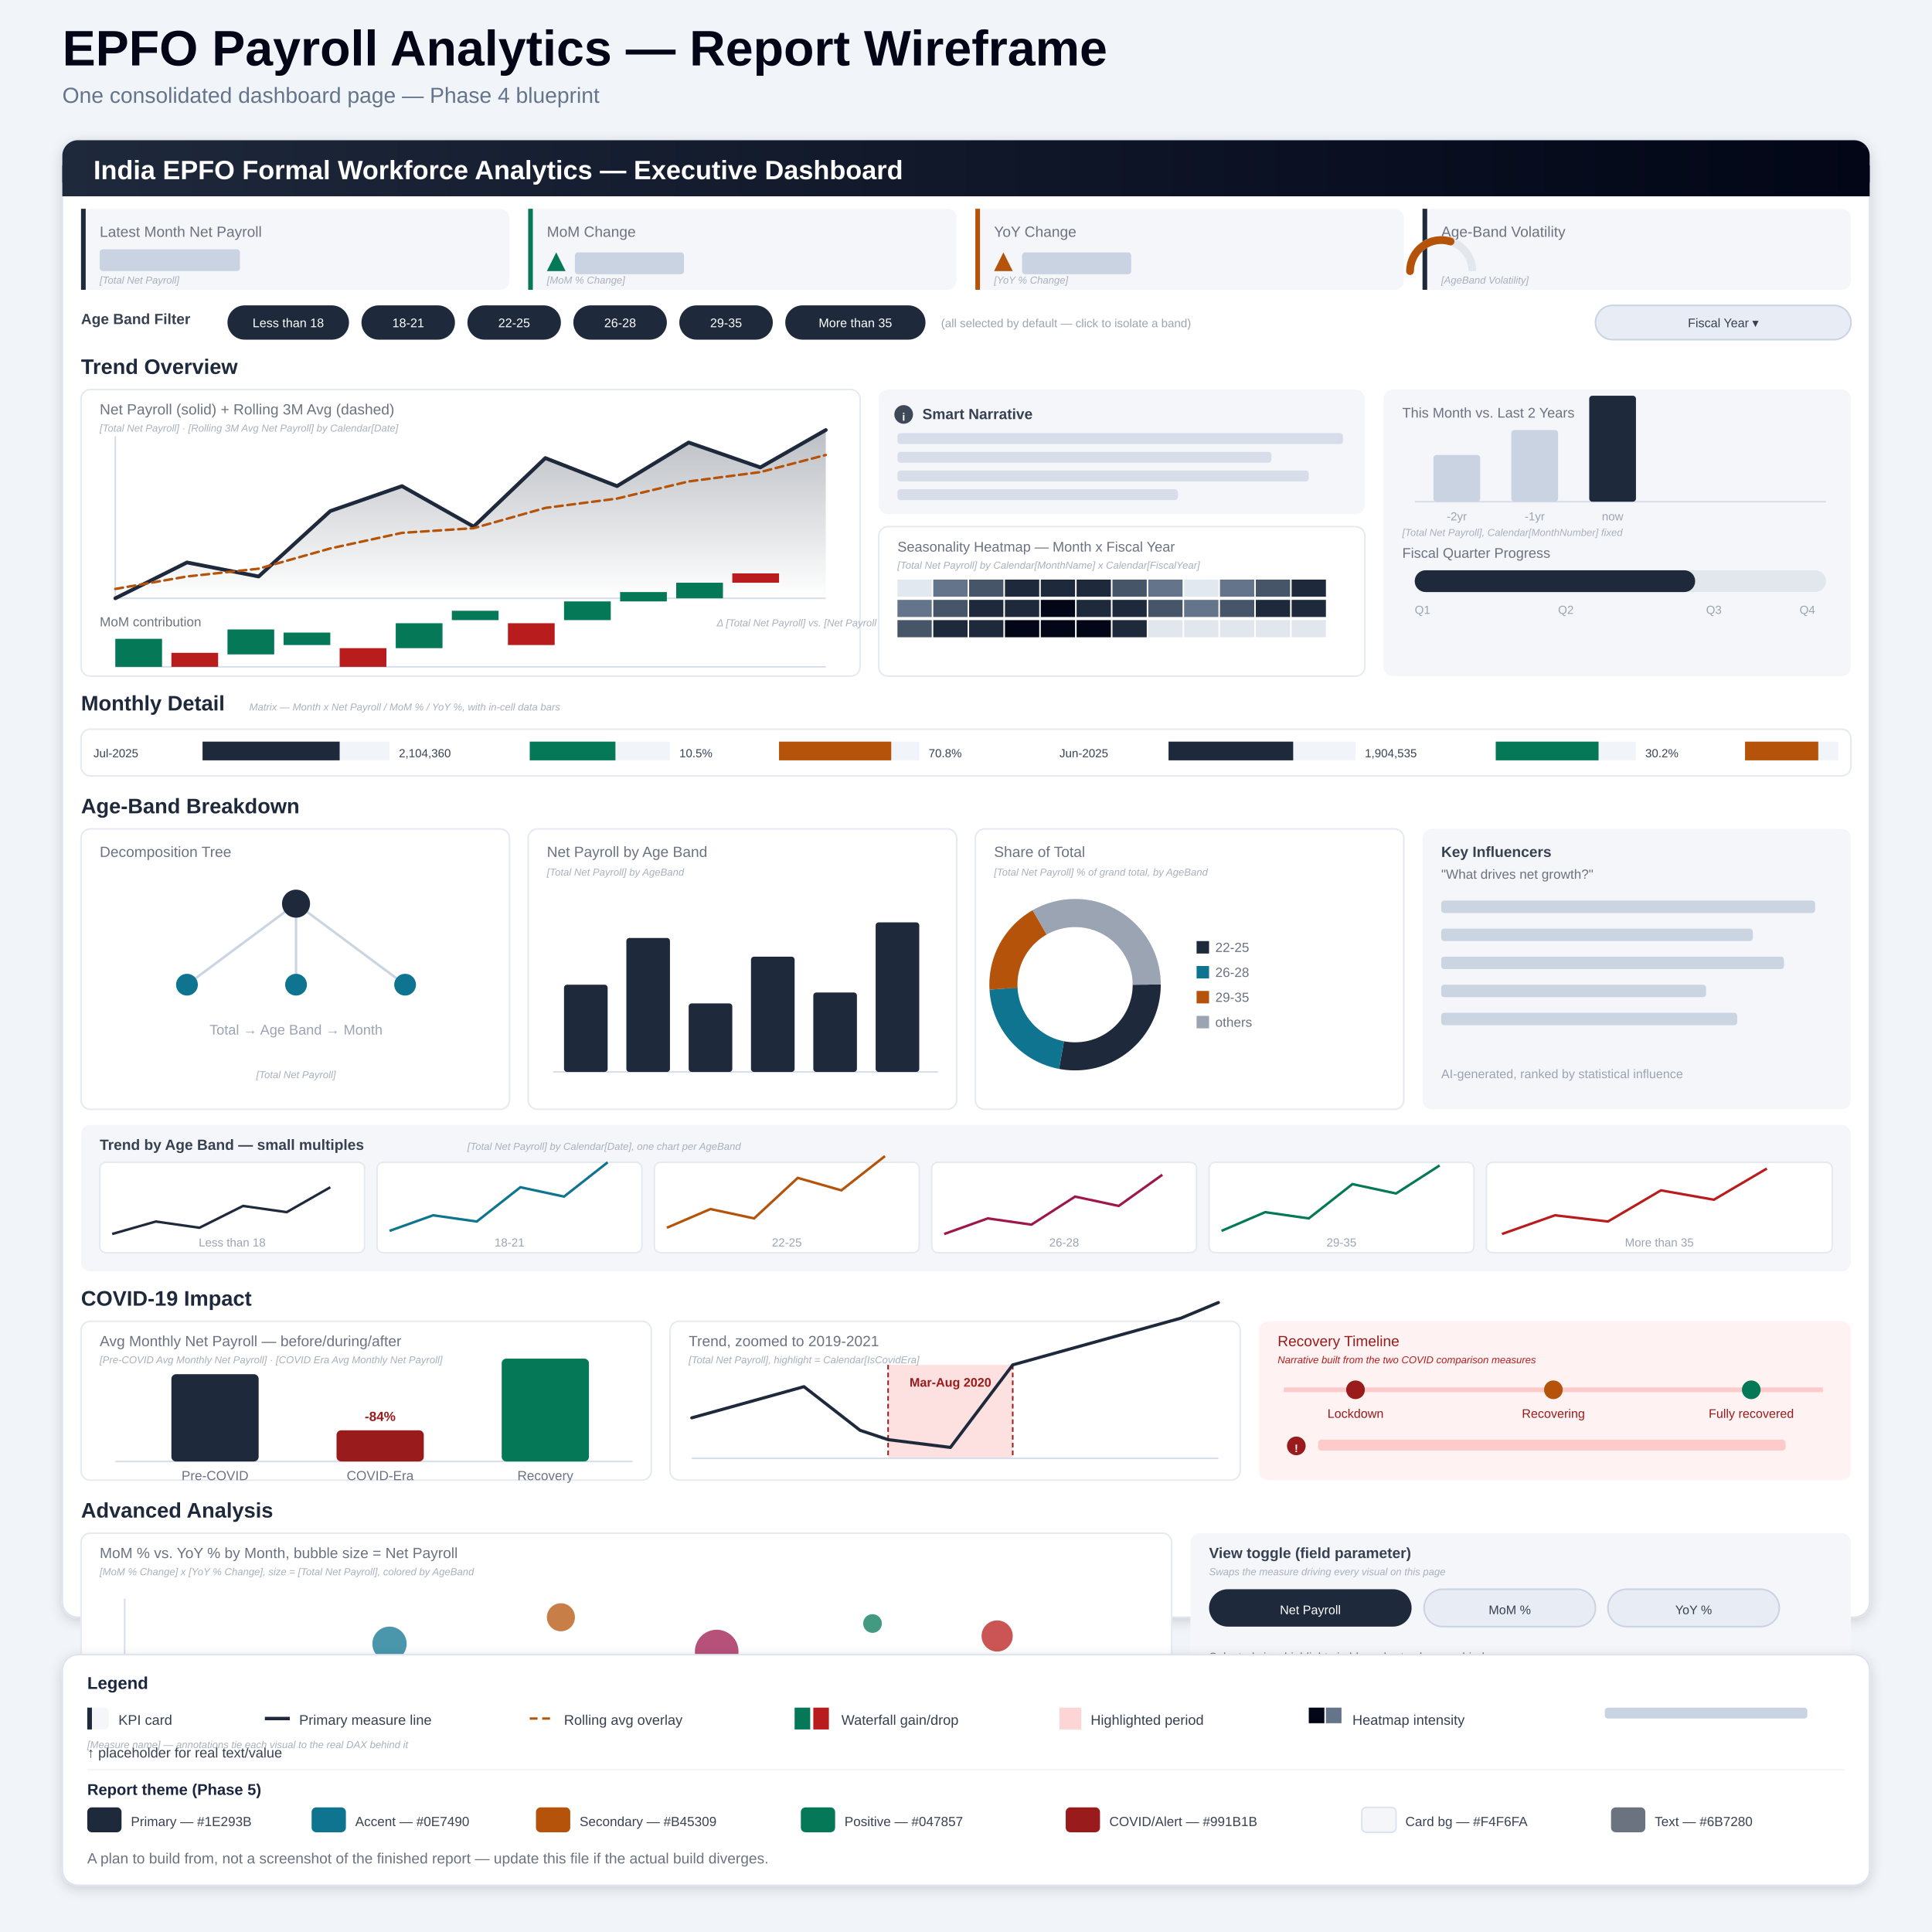
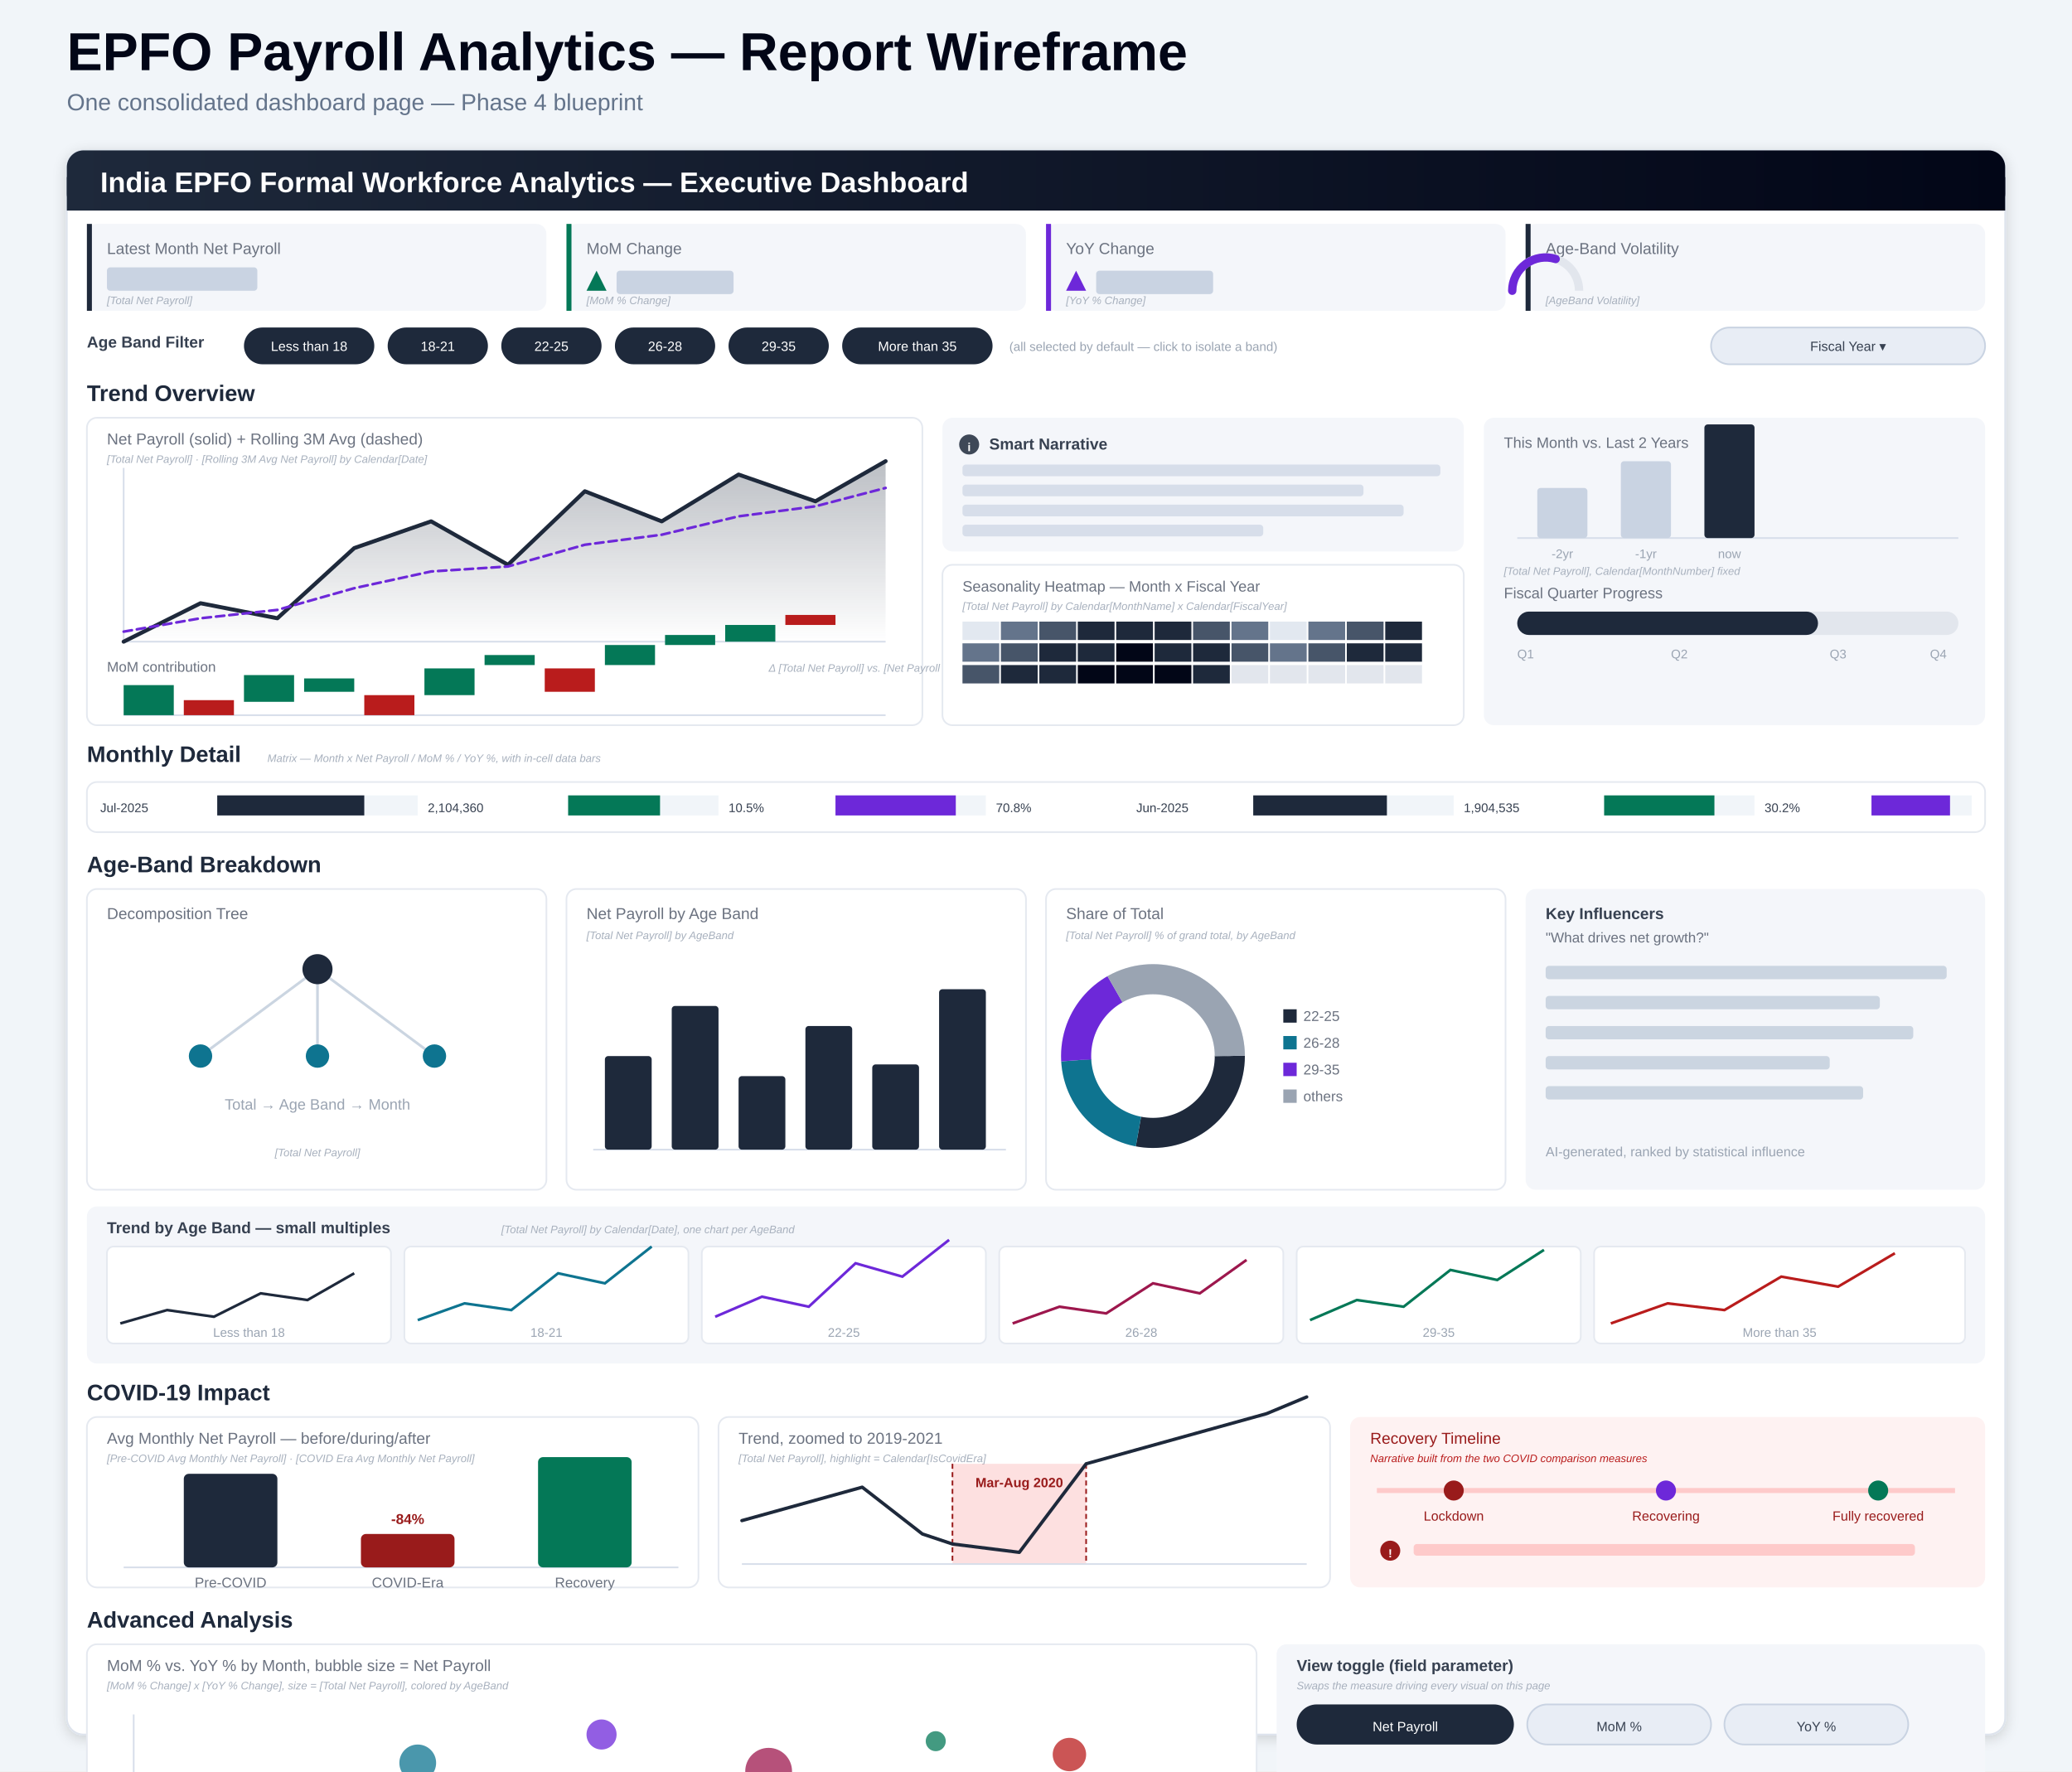
- <svg xmlns="http://www.w3.org/2000/svg" viewBox="0 0 1240 1240" font-family="Segoe UI, Arial, sans-serif">
+ <svg xmlns="http://www.w3.org/2000/svg" viewBox="0 0 1240 1060" font-family="Segoe UI, Arial, sans-serif">
  <defs>
    <filter id="cardShadow" x="-20%" y="-20%" width="140%" height="140%">
      <feDropShadow dx="0" dy="2" stdDeviation="4" flood-color="#020617" flood-opacity="0.16" />
    </filter>
    <linearGradient id="areaFill" x1="0" y1="0" x2="0" y2="1">
      <stop offset="0%" stop-color="#1E293B" stop-opacity="0.30" />
      <stop offset="100%" stop-color="#1E293B" stop-opacity="0" />
    </linearGradient>
    <linearGradient id="headerGradient" x1="0" y1="0" x2="1" y2="0">
      <stop offset="0%" stop-color="#1E293B" />
      <stop offset="100%" stop-color="#020617" />
    </linearGradient>
  </defs>
-   <rect x="0" y="0" width="1240" height="1240" fill="#F1F5F9" />
+   <rect x="0" y="0" width="1240" height="1060" fill="#F1F5F9" />
  <text x="40" y="42" font-size="32" font-weight="800" fill="#020617">EPFO Payroll Analytics — Report Wireframe</text>
  <text x="40" y="66" font-size="14" fill="#64748B">One consolidated dashboard page — Phase 4 blueprint</text>
  <g transform="translate(40,90)">
    <rect x="0" y="0" width="1160" height="948" rx="10" fill="#ffffff" stroke="#dde3ec" filter="url(#cardShadow)" />
    <rect x="0" y="0" width="1160" height="36" rx="10" fill="url(#headerGradient)" />
    <rect x="0" y="16" width="1160" height="20" fill="url(#headerGradient)" />
    <text x="20" y="25" font-size="17" font-weight="700" fill="#ffffff">India EPFO Formal Workforce Analytics — Executive Dashboard</text>
    <rect x="12" y="44" width="275" height="52" rx="6" fill="#f4f6fa" />
    <rect x="12" y="44" width="3" height="52" fill="#1E293B" />
    <rect x="299" y="44" width="275" height="52" rx="6" fill="#f4f6fa" />
    <rect x="299" y="44" width="3" height="52" fill="#047857" />
    <rect x="586" y="44" width="275" height="52" rx="6" fill="#f4f6fa" />
-     <rect x="586" y="44" width="3" height="52" fill="#B45309" />
+     <rect x="586" y="44" width="3" height="52" fill="#6D28D9" />
    <rect x="873" y="44" width="275" height="52" rx="6" fill="#f4f6fa" />
    <rect x="873" y="44" width="3" height="52" fill="#1E293B" />
    <g font-size="9.5" fill="#6b7280">
      <text x="24" y="62">Latest Month Net Payroll</text>
      <text x="24" y="92" font-size="6.5" font-style="italic" fill="#a7b0bd">[Total Net Payroll]</text>
      <rect x="24" y="70" width="90" height="14" rx="2" fill="#c9d3e2" />
      <text x="311" y="62">MoM Change</text>
      <g transform="translate(311,72)">
        <polygon points="0,12 6,0 12,12" fill="#047857" />
      </g>
      <rect x="329" y="72" width="70" height="14" rx="2" fill="#c9d3e2" />
      <text x="311" y="92" font-size="6.5" font-style="italic" fill="#a7b0bd">[MoM % Change]</text>
      <text x="598" y="62">YoY Change</text>
      <g transform="translate(598,72)">
-         <polygon points="0,12 6,0 12,12" fill="#B45309" />
+         <polygon points="0,12 6,0 12,12" fill="#6D28D9" />
      </g>
      <rect x="616" y="72" width="70" height="14" rx="2" fill="#c9d3e2" />
      <text x="598" y="92" font-size="6.5" font-style="italic" fill="#a7b0bd">[YoY % Change]</text>
      <text x="885" y="62">Age-Band Volatility</text>
      <text x="885" y="92" font-size="6.5" font-style="italic" fill="#a7b0bd">[AgeBand Volatility]</text>
      <g transform="translate(885,84)">
        <path d="M -20,0 A 20,20 0 0 1 20,0" fill="none" stroke="#e2e6ed" stroke-width="5" />
-         <path d="M -20,0 A 20,20 0 0 1 6,-19" fill="none" stroke="#B45309" stroke-width="5" stroke-linecap="round" />
+         <path d="M -20,0 A 20,20 0 0 1 6,-19" fill="none" stroke="#6D28D9" stroke-width="5" stroke-linecap="round" />
      </g>
    </g>
    <text x="12" y="118" font-size="9.5" fill="#374151" font-weight="600">Age Band Filter</text>
    <g font-size="8">
      <rect x="106" y="106" width="78" height="22" rx="11" fill="#1E293B" />
      <text x="145" y="120" fill="#ffffff" text-anchor="middle">Less than 18</text>
      <rect x="192" y="106" width="60" height="22" rx="11" fill="#1E293B" />
      <text x="222" y="120" fill="#ffffff" text-anchor="middle">18-21</text>
      <rect x="260" y="106" width="60" height="22" rx="11" fill="#1E293B" />
      <text x="290" y="120" fill="#ffffff" text-anchor="middle">22-25</text>
      <rect x="328" y="106" width="60" height="22" rx="11" fill="#1E293B" />
      <text x="358" y="120" fill="#ffffff" text-anchor="middle">26-28</text>
      <rect x="396" y="106" width="60" height="22" rx="11" fill="#1E293B" />
      <text x="426" y="120" fill="#ffffff" text-anchor="middle">29-35</text>
      <rect x="464" y="106" width="90" height="22" rx="11" fill="#1E293B" />
      <text x="509" y="120" fill="#ffffff" text-anchor="middle">More than 35</text>
    </g>
    <text x="564" y="120" font-size="7.5" fill="#9aa4b2">(all selected by default — click to isolate a band)</text>
    <rect x="984" y="106" width="164" height="22" rx="11" fill="#e8edf5" stroke="#c9d3e2" />
    <text x="1066" y="120" font-size="8" fill="#374151" text-anchor="middle">Fiscal Year ▾</text>
    <text x="12" y="150" font-size="13.5" font-weight="700" fill="#1E293B">Trend Overview</text>
    <rect x="12" y="160" width="500" height="184" rx="6" fill="#ffffff" stroke="#e5e9f0" />
    <text x="24" y="176" font-size="9.5" fill="#6b7280">Net Payroll (solid) + Rolling 3M Avg (dashed)</text>
    <text x="24" y="187" font-size="6.5" font-style="italic" fill="#a7b0bd">[Total Net Payroll] · [Rolling 3M Avg Net Payroll] by Calendar[Date]</text>
    <line x1="34" y1="190" x2="34" y2="294" stroke="#d7deea" />
    <line x1="34" y1="294" x2="490" y2="294" stroke="#d7deea" />
    <polygon points="34,294 80,271 126,280 172,238 218,222 264,248 310,204 356,222 402,194 448,210 490,186 490,294" fill="url(#areaFill)" />
    <polyline points="34,294 80,271 126,280 172,238 218,222 264,248 310,204 356,222 402,194 448,210 490,186" fill="none" stroke="#1E293B" stroke-width="2.4" stroke-linecap="round" stroke-linejoin="round" />
-     <polyline points="34,288 80,280 126,275 172,262 218,252 264,249 310,236 356,230 402,219 448,213 490,202" fill="none" stroke="#B45309" stroke-width="1.6" stroke-dasharray="5,3" stroke-linecap="round" />
+     <polyline points="34,288 80,280 126,275 172,262 218,252 264,249 310,236 356,230 402,219 448,213 490,202" fill="none" stroke="#6D28D9" stroke-width="1.6" stroke-dasharray="5,3" stroke-linecap="round" />
    <text x="24" y="312" font-size="8.5" fill="#6b7280">MoM contribution</text>
    <text x="420" y="312" font-size="6.5" font-style="italic" fill="#a7b0bd">Δ [Total Net Payroll] vs. [Net Payroll PM]</text>
    <line x1="34" y1="338" x2="490" y2="338" stroke="#d7deea" />
    <g>
      <rect x="34" y="320" width="30" height="18" fill="#047857" />
      <rect x="70" y="329" width="30" height="9" fill="#B91C1C" />
      <rect x="106" y="314" width="30" height="16" fill="#047857" />
      <rect x="142" y="316" width="30" height="8" fill="#047857" />
      <rect x="178" y="326" width="30" height="12" fill="#B91C1C" />
      <rect x="214" y="310" width="30" height="16" fill="#047857" />
      <rect x="250" y="302" width="30" height="6" fill="#047857" />
      <rect x="286" y="310" width="30" height="14" fill="#B91C1C" />
      <rect x="322" y="296" width="30" height="12" fill="#047857" />
      <rect x="358" y="290" width="30" height="6" fill="#047857" />
      <rect x="394" y="284" width="30" height="10" fill="#047857" />
      <rect x="430" y="278" width="30" height="6" fill="#B91C1C" />
    </g>
    <rect x="524" y="160" width="312" height="80" rx="6" fill="#f4f6fa" />
    <circle cx="540" cy="176" r="6" fill="#1E293B" opacity="0.85" />
    <text x="540" y="180" font-size="7" fill="#ffffff" text-anchor="middle" font-weight="700">i</text>
    <text x="552" y="179" font-size="9.5" fill="#374151" font-weight="600">Smart Narrative</text>
    <rect x="536" y="188" width="286" height="7" rx="2" fill="#d7deea" />
    <rect x="536" y="200" width="240" height="7" rx="2" fill="#d7deea" />
    <rect x="536" y="212" width="264" height="7" rx="2" fill="#d7deea" />
    <rect x="536" y="224" width="180" height="7" rx="2" fill="#d7deea" />
    <rect x="524" y="248" width="312" height="96" rx="6" fill="#ffffff" stroke="#e5e9f0" />
    <text x="536" y="264" font-size="9" fill="#6b7280">Seasonality Heatmap — Month x Fiscal Year</text>
    <text x="536" y="275" font-size="6.5" font-style="italic" fill="#a7b0bd">[Total Net Payroll] by Calendar[MonthName] x Calendar[FiscalYear]</text>
    <g transform="translate(536,282)">
      <rect x="0" y="0" width="22" height="11" fill="#E2E8F0" />
      <rect x="23" y="0" width="22" height="11" fill="#64748B" />
      <rect x="46" y="0" width="22" height="11" fill="#475569" />
      <rect x="69" y="0" width="22" height="11" fill="#1E293B" />
      <rect x="92" y="0" width="22" height="11" fill="#1E293B" />
      <rect x="115" y="0" width="22" height="11" fill="#1E293B" />
      <rect x="138" y="0" width="22" height="11" fill="#475569" />
      <rect x="161" y="0" width="22" height="11" fill="#64748B" />
      <rect x="184" y="0" width="22" height="11" fill="#E2E8F0" />
      <rect x="207" y="0" width="22" height="11" fill="#64748B" />
      <rect x="230" y="0" width="22" height="11" fill="#475569" />
      <rect x="253" y="0" width="22" height="11" fill="#1E293B" />
      <rect x="0" y="13" width="22" height="11" fill="#64748B" />
      <rect x="23" y="13" width="22" height="11" fill="#475569" />
      <rect x="46" y="13" width="22" height="11" fill="#1E293B" />
      <rect x="69" y="13" width="22" height="11" fill="#1E293B" />
      <rect x="92" y="13" width="22" height="11" fill="#020617" />
      <rect x="115" y="13" width="22" height="11" fill="#1E293B" />
      <rect x="138" y="13" width="22" height="11" fill="#1E293B" />
      <rect x="161" y="13" width="22" height="11" fill="#475569" />
      <rect x="184" y="13" width="22" height="11" fill="#64748B" />
      <rect x="207" y="13" width="22" height="11" fill="#475569" />
      <rect x="230" y="13" width="22" height="11" fill="#1E293B" />
      <rect x="253" y="13" width="22" height="11" fill="#1E293B" />
      <rect x="0" y="26" width="22" height="11" fill="#475569" />
      <rect x="23" y="26" width="22" height="11" fill="#1E293B" />
      <rect x="46" y="26" width="22" height="11" fill="#1E293B" />
      <rect x="69" y="26" width="22" height="11" fill="#020617" />
      <rect x="92" y="26" width="22" height="11" fill="#020617" />
      <rect x="115" y="26" width="22" height="11" fill="#020617" />
      <rect x="138" y="26" width="22" height="11" fill="#1E293B" />
      <rect x="161" y="26" width="22" height="11" fill="#e2e6ed" />
      <rect x="184" y="26" width="22" height="11" fill="#e2e6ed" />
      <rect x="207" y="26" width="22" height="11" fill="#e2e6ed" />
      <rect x="230" y="26" width="22" height="11" fill="#e2e6ed" />
      <rect x="253" y="26" width="22" height="11" fill="#e2e6ed" />
    </g>
    <rect x="848" y="160" width="300" height="184" rx="6" fill="#f4f6fa" />
    <text x="860" y="178" font-size="9" fill="#6b7280">This Month vs. Last 2 Years</text>
    <line x1="868" y1="232" x2="1132" y2="232" stroke="#d7deea" />
    <rect x="880" y="202" width="30" height="30" rx="2" fill="#c9d3e2" />
    <rect x="930" y="186" width="30" height="46" rx="2" fill="#c9d3e2" />
    <rect x="980" y="164" width="30" height="68" rx="2" fill="#1E293B" />
    <text x="895" y="244" font-size="7.5" fill="#9aa4b2" text-anchor="middle">-2yr</text>
    <text x="945" y="244" font-size="7.5" fill="#9aa4b2" text-anchor="middle">-1yr</text>
    <text x="995" y="244" font-size="7.5" fill="#9aa4b2" text-anchor="middle">now</text>
    <text x="860" y="254" font-size="6.5" font-style="italic" fill="#a7b0bd">[Total Net Payroll], Calendar[MonthNumber] fixed</text>
    <text x="860" y="268" font-size="9" fill="#6b7280">Fiscal Quarter Progress</text>
    <rect x="868" y="276" width="264" height="14" rx="7" fill="#e2e6ed" />
    <rect x="868" y="276" width="180" height="14" rx="7" fill="#1E293B" />
    <text x="868" y="304" font-size="7.5" fill="#9aa4b2">Q1</text>
    <text x="960" y="304" font-size="7.5" fill="#9aa4b2">Q2</text>
    <text x="1055" y="304" font-size="7.5" fill="#9aa4b2">Q3</text>
    <text x="1115" y="304" font-size="7.5" fill="#9aa4b2">Q4</text>
    <text x="12" y="366" font-size="13.5" font-weight="700" fill="#1E293B">Monthly Detail</text>
    <text x="120" y="366" font-size="6.5" font-style="italic" fill="#a7b0bd">Matrix — Month x Net Payroll / MoM % / YoY %, with in-cell data bars</text>
    <rect x="12" y="378" width="1136" height="30" rx="6" fill="#ffffff" stroke="#e5e9f0" />
    <g font-size="7.5" fill="#374151">
      <text x="20" y="396">Jul-2025</text>
      <rect x="90" y="386" width="120" height="12" fill="#F1F5F9" />
      <rect x="90" y="386" width="88" height="12" fill="#1E293B" />
      <text x="216" y="396">2,104,360</text>
      <rect x="300" y="386" width="90" height="12" fill="#F1F5F9" />
      <rect x="300" y="386" width="55" height="12" fill="#047857" />
      <text x="396" y="396">10.5%</text>
      <rect x="460" y="386" width="90" height="12" fill="#F1F5F9" />
-       <rect x="460" y="386" width="72" height="12" fill="#B45309" />
+       <rect x="460" y="386" width="72" height="12" fill="#6D28D9" />
      <text x="556" y="396">70.8%</text>
      <text x="640" y="396">Jun-2025</text>
      <rect x="710" y="386" width="120" height="12" fill="#F1F5F9" />
      <rect x="710" y="386" width="80" height="12" fill="#1E293B" />
      <text x="836" y="396">1,904,535</text>
      <rect x="920" y="386" width="90" height="12" fill="#F1F5F9" />
      <rect x="920" y="386" width="66" height="12" fill="#047857" />
      <text x="1016" y="396">30.2%</text>
      <rect x="1080" y="386" width="60" height="12" fill="#F1F5F9" />
-       <rect x="1080" y="386" width="47" height="12" fill="#B45309" />
+       <rect x="1080" y="386" width="47" height="12" fill="#6D28D9" />
    </g>
    <text x="12" y="432" font-size="13.5" font-weight="700" fill="#1E293B">Age-Band Breakdown</text>
    <rect x="12" y="442" width="275" height="180" rx="6" fill="#ffffff" stroke="#e5e9f0" />
    <text x="24" y="460" font-size="9.5" fill="#6b7280">Decomposition Tree</text>
    <g stroke="#CBD5E1" stroke-width="1.6" fill="none">
      <line x1="150" y1="490" x2="80" y2="542" />
      <line x1="150" y1="490" x2="150" y2="542" />
      <line x1="150" y1="490" x2="220" y2="542" />
    </g>
    <circle cx="150" cy="490" r="9" fill="#1E293B" />
    <circle cx="80" cy="542" r="7" fill="#0E7490" />
    <circle cx="150" cy="542" r="7" fill="#0E7490" />
    <circle cx="220" cy="542" r="7" fill="#0E7490" />
    <text x="150" y="574" font-size="9" fill="#9aa4b2" text-anchor="middle">Total → Age Band → Month</text>
    <text x="150" y="602" font-size="6.5" font-style="italic" fill="#a7b0bd" text-anchor="middle">[Total Net Payroll]</text>
    <rect x="299" y="442" width="275" height="180" rx="6" fill="#ffffff" stroke="#e5e9f0" />
    <text x="311" y="460" font-size="9.5" fill="#6b7280">Net Payroll by Age Band</text>
    <text x="311" y="472" font-size="6.5" font-style="italic" fill="#a7b0bd">[Total Net Payroll] by AgeBand</text>
    <line x1="315" y1="598" x2="562" y2="598" stroke="#d7deea" />
    <g fill="#1E293B">
      <rect x="322" y="542" width="28" height="56" rx="2" />
      <rect x="362" y="512" width="28" height="86" rx="2" />
      <rect x="402" y="554" width="28" height="44" rx="2" />
      <rect x="442" y="524" width="28" height="74" rx="2" />
      <rect x="482" y="547" width="28" height="51" rx="2" />
      <rect x="522" y="502" width="28" height="96" rx="2" />
    </g>
    <rect x="586" y="442" width="275" height="180" rx="6" fill="#ffffff" stroke="#e5e9f0" />
    <text x="598" y="460" font-size="9.5" fill="#6b7280">Share of Total</text>
    <text x="598" y="472" font-size="6.5" font-style="italic" fill="#a7b0bd">[Total Net Payroll] % of grand total, by AgeBand</text>
    <g transform="translate(650,542)">
      <circle r="46" fill="none" stroke="#e2e6ed" stroke-width="18" />
      <circle r="46" fill="none" stroke="#1E293B" stroke-width="18" stroke-dasharray="81 208" />
      <circle r="46" fill="none" stroke="#0E7490" stroke-width="18" stroke-dasharray="61 228" stroke-dashoffset="-81" />
-       <circle r="46" fill="none" stroke="#B45309" stroke-width="18" stroke-dasharray="51 238" stroke-dashoffset="-142" />
+       <circle r="46" fill="none" stroke="#6D28D9" stroke-width="18" stroke-dasharray="51 238" stroke-dashoffset="-142" />
      <circle r="46" fill="none" stroke="#9aa4b2" stroke-width="18" stroke-dasharray="96 193" stroke-dashoffset="-193" />
    </g>
    <g font-size="8.5" fill="#6b7280">
      <rect x="728" y="514" width="8" height="8" fill="#1E293B" />
      <text x="740" y="521">22-25</text>
      <rect x="728" y="530" width="8" height="8" fill="#0E7490" />
      <text x="740" y="537">26-28</text>
-       <rect x="728" y="546" width="8" height="8" fill="#B45309" />
+       <rect x="728" y="546" width="8" height="8" fill="#6D28D9" />
      <text x="740" y="553">29-35</text>
      <rect x="728" y="562" width="8" height="8" fill="#9aa4b2" />
      <text x="740" y="569">others</text>
    </g>
    <rect x="873" y="442" width="275" height="180" rx="6" fill="#f4f6fa" />
    <text x="885" y="460" font-size="9.5" fill="#374151" font-weight="600">Key Influencers</text>
    <text x="885" y="474" font-size="8.5" fill="#6b7280">"What drives net growth?"</text>
    <g fill="#CBD5E1">
      <rect x="885" y="488" width="240" height="8" rx="2" />
      <rect x="885" y="506" width="200" height="8" rx="2" />
      <rect x="885" y="524" width="220" height="8" rx="2" />
      <rect x="885" y="542" width="170" height="8" rx="2" />
      <rect x="885" y="560" width="190" height="8" rx="2" />
    </g>
    <text x="885" y="602" font-size="8" fill="#9aa4b2">AI-generated, ranked by statistical influence</text>
    <rect x="12" y="632" width="1136" height="94" rx="6" fill="#f4f6fa" />
    <text x="24" y="648" font-size="9.5" fill="#374151" font-weight="600">Trend by Age Band — small multiples</text>
    <text x="260" y="648" font-size="6.5" font-style="italic" fill="#a7b0bd">[Total Net Payroll] by Calendar[Date], one chart per AgeBand</text>
    <g font-size="7.5" fill="#9aa4b2" text-anchor="middle">
      <rect x="24" y="656" width="170" height="58" rx="4" fill="#ffffff" stroke="#e5e9f0" />
      <polyline points="32,702 60,694 88,698 116,684 144,688 172,672" fill="none" stroke="#1E293B" stroke-width="1.6" />
      <text x="109" y="710">Less than 18</text>
      <rect x="202" y="656" width="170" height="58" rx="4" fill="#ffffff" stroke="#e5e9f0" />
      <polyline points="210,700 238,690 266,694 294,672 322,678 350,656" fill="none" stroke="#0E7490" stroke-width="1.6" />
      <text x="287" y="710">18-21</text>
      <rect x="380" y="656" width="170" height="58" rx="4" fill="#ffffff" stroke="#e5e9f0" />
-       <polyline points="388,698 416,686 444,692 472,666 500,674 528,652" fill="none" stroke="#B45309" stroke-width="1.6" />
+       <polyline points="388,698 416,686 444,692 472,666 500,674 528,652" fill="none" stroke="#6D28D9" stroke-width="1.6" />
      <text x="465" y="710">22-25</text>
      <rect x="558" y="656" width="170" height="58" rx="4" fill="#ffffff" stroke="#e5e9f0" />
      <polyline points="566,702 594,692 622,696 650,678 678,684 706,664" fill="none" stroke="#9D174D" stroke-width="1.6" />
      <text x="643" y="710">26-28</text>
      <rect x="736" y="656" width="170" height="58" rx="4" fill="#ffffff" stroke="#e5e9f0" />
      <polyline points="744,700 772,688 800,692 828,670 856,676 884,658" fill="none" stroke="#047857" stroke-width="1.6" />
      <text x="821" y="710">29-35</text>
      <rect x="914" y="656" width="222" height="58" rx="4" fill="#ffffff" stroke="#e5e9f0" />
      <polyline points="924,702 958,690 992,694 1026,674 1060,680 1094,660" fill="none" stroke="#B91C1C" stroke-width="1.6" />
      <text x="1025" y="710">More than 35</text>
    </g>
    <text x="12" y="748" font-size="13.5" font-weight="700" fill="#1E293B">COVID-19 Impact</text>
    <rect x="12" y="758" width="366" height="102" rx="6" fill="#ffffff" stroke="#e5e9f0" />
    <text x="24" y="774" font-size="9.5" fill="#6b7280">Avg Monthly Net Payroll — before/during/after</text>
    <text x="24" y="785" font-size="6.5" font-style="italic" fill="#a7b0bd">[Pre-COVID Avg Monthly Net Payroll] · [COVID Era Avg Monthly Net Payroll]</text>
    <line x1="34" y1="848" x2="366" y2="848" stroke="#d7deea" />
    <rect x="70" y="792" width="56" height="56" rx="3" fill="#1E293B" />
    <text x="98" y="860" font-size="8.5" fill="#6b7280" text-anchor="middle">Pre-COVID</text>
    <rect x="176" y="828" width="56" height="20" rx="3" fill="#991B1B" />
    <text x="204" y="860" font-size="8.5" fill="#6b7280" text-anchor="middle">COVID-Era</text>
    <text x="204" y="822" font-size="8.5" fill="#991B1B" text-anchor="middle" font-weight="700">-84%</text>
    <rect x="282" y="782" width="56" height="66" rx="3" fill="#047857" />
    <text x="310" y="860" font-size="8.5" fill="#6b7280" text-anchor="middle">Recovery</text>
    <rect x="390" y="758" width="366" height="102" rx="6" fill="#ffffff" stroke="#e5e9f0" />
    <text x="402" y="774" font-size="9.5" fill="#6b7280">Trend, zoomed to 2019-2021</text>
    <text x="402" y="785" font-size="6.5" font-style="italic" fill="#a7b0bd">[Total Net Payroll], highlight = Calendar[IsCovidEra]</text>
    <rect x="530" y="786" width="80" height="60" fill="#F87171" opacity="0.22" />
    <line x1="530" y1="786" x2="530" y2="846" stroke="#991B1B" stroke-dasharray="3,2" />
    <line x1="610" y1="786" x2="610" y2="846" stroke="#991B1B" stroke-dasharray="3,2" />
    <text x="570" y="800" font-size="8" fill="#991B1B" text-anchor="middle" font-weight="600">Mar-Aug 2020</text>
    <line x1="404" y1="846" x2="742" y2="846" stroke="#d7deea" />
    <polyline points="404,820 440,810 476,800 512,828 530,834 570,839 610,786 646,776 682,766 718,756 742,746" fill="none" stroke="#1E293B" stroke-width="2" stroke-linecap="round" stroke-linejoin="round" />
    <rect x="768" y="758" width="380" height="102" rx="6" fill="#FEF2F2" />
    <text x="780" y="774" font-size="9.5" fill="#991B1B">Recovery Timeline</text>
    <text x="780" y="785" font-size="6.5" font-style="italic" fill="#B91C1C">Narrative built from the two COVID comparison measures</text>
    <line x1="784" y1="802" x2="1130" y2="802" stroke="#FECACA" stroke-width="3" />
    <circle cx="830" cy="802" r="6" fill="#991B1B" />
    <text x="830" y="820" font-size="8" fill="#991B1B" text-anchor="middle">Lockdown</text>
-     <circle cx="957" cy="802" r="6" fill="#B45309" />
+     <circle cx="957" cy="802" r="6" fill="#6D28D9" />
    <text x="957" y="820" font-size="8" fill="#991B1B" text-anchor="middle">Recovering</text>
    <circle cx="1084" cy="802" r="6" fill="#047857" />
    <text x="1084" y="820" font-size="8" fill="#991B1B" text-anchor="middle">Fully recovered</text>
    <circle cx="792" cy="838" r="6" fill="#991B1B" />
    <text x="792" y="842" font-size="7" fill="#ffffff" text-anchor="middle" font-weight="700">!</text>
    <rect x="806" y="834" width="300" height="7" rx="2" fill="#FECACA" />
    <text x="12" y="884" font-size="13.5" font-weight="700" fill="#1E293B">Advanced Analysis</text>
    <rect x="12" y="894" width="700" height="112" rx="6" fill="#ffffff" stroke="#e5e9f0" />
    <text x="24" y="910" font-size="9.5" fill="#6b7280">MoM % vs. YoY % by Month, bubble size = Net Payroll</text>
    <text x="24" y="921" font-size="6.5" font-style="italic" fill="#a7b0bd">[MoM % Change] x [YoY % Change], size = [Total Net Payroll], colored by AgeBand</text>
    <line x1="40" y1="936" x2="40" y2="996" stroke="#d7deea" />
    <line x1="40" y1="996" x2="690" y2="996" stroke="#d7deea" />
    <circle cx="120" cy="980" r="7" fill="#1E293B" opacity="0.75" />
    <circle cx="210" cy="965" r="11" fill="#0E7490" opacity="0.75" />
-     <circle cx="320" cy="948" r="9" fill="#B45309" opacity="0.75" />
+     <circle cx="320" cy="948" r="9" fill="#6D28D9" opacity="0.75" />
    <circle cx="420" cy="970" r="14" fill="#9D174D" opacity="0.75" />
    <circle cx="520" cy="952" r="6" fill="#047857" opacity="0.75" />
    <circle cx="600" cy="960" r="10" fill="#B91C1C" opacity="0.75" />
    <rect x="724" y="894" width="424" height="112" rx="6" fill="#f4f6fa" />
    <text x="736" y="910" font-size="9.5" fill="#374151" font-weight="600">View toggle (field parameter)</text>
    <text x="736" y="921" font-size="6.5" font-style="italic" fill="#a7b0bd">Swaps the measure driving every visual on this page</text>
    <rect x="736" y="930" width="130" height="24" rx="12" fill="#1E293B" />
    <text x="801" y="946" font-size="8" fill="#ffffff" text-anchor="middle">Net Payroll</text>
    <rect x="874" y="930" width="110" height="24" rx="12" fill="#e8edf5" stroke="#c9d3e2" />
    <text x="929" y="946" font-size="8" fill="#374151" text-anchor="middle">MoM %</text>
    <rect x="992" y="930" width="110" height="24" rx="12" fill="#e8edf5" stroke="#c9d3e2" />
    <text x="1047" y="946" font-size="8" fill="#374151" text-anchor="middle">YoY %</text>
    <text x="736" y="976" font-size="7.5" fill="#6b7280">Selected view highlights in blue; charts above re-bind</text>
    <text x="736" y="988" font-size="7.5" fill="#6b7280">to whichever measure is toggled on, without duplicating visuals.</text>
  </g>
-   <g transform="translate(40,1062)">
-     <rect x="0" y="0" width="1160" height="148" rx="10" fill="#ffffff" stroke="#dde3ec" filter="url(#cardShadow)" />
-     <text x="16" y="22" font-size="11" font-weight="700" fill="#1a2540">Legend</text>
-     <g font-size="9" fill="#374151">
-       <rect x="16" y="34" width="14" height="14" rx="3" fill="#f4f6fa" />
-       <rect x="16" y="34" width="3" height="14" fill="#1E293B" />
-       <text x="36" y="45">KPI card</text>
-       <line x1="130" y1="41" x2="146" y2="41" stroke="#1E293B" stroke-width="2.2" />
-       <text x="152" y="45">Primary measure line</text>
-       <line x1="300" y1="41" x2="316" y2="41" stroke="#B45309" stroke-width="1.5" stroke-dasharray="5,3" />
-       <text x="322" y="45">Rolling avg overlay</text>
-       <rect x="470" y="34" width="10" height="14" fill="#047857" />
-       <rect x="482" y="34" width="10" height="14" fill="#B91C1C" />
-       <text x="500" y="45">Waterfall gain/drop</text>
-       <rect x="640" y="34" width="14" height="14" fill="#F87171" opacity="0.3" />
-       <text x="660" y="45">Highlighted period</text>
-       <rect x="800" y="34" width="10" height="10" fill="#020617" />
-       <rect x="811" y="34" width="10" height="10" fill="#64748B" />
-       <text x="828" y="45">Heatmap intensity</text>
-       <rect x="990" y="34" width="130" height="7" rx="2" fill="#c9d3e2" />
-       <text x="16" y="66" font-size="9">↑ placeholder for real text/value</text>
-       <text x="16" y="60" font-size="6.5" font-style="italic" fill="#a7b0bd">[Measure name] — annotations tie each visual to the real DAX behind it</text>
-     </g>
-     <line x1="16" y1="74" x2="1144" y2="74" stroke="#F1F5F9" />
-     <text x="16" y="90" font-size="10" font-weight="700" fill="#1a2540">Report theme (Phase 5)</text>
-     <g font-size="8.5" fill="#374151">
-       <rect x="16" y="98" width="22" height="16" rx="3" fill="#1E293B" />
-       <text x="44" y="110">Primary — #1E293B</text>
-       <rect x="160" y="98" width="22" height="16" rx="3" fill="#0E7490" />
-       <text x="188" y="110">Accent — #0E7490</text>
-       <rect x="304" y="98" width="22" height="16" rx="3" fill="#B45309" />
-       <text x="332" y="110">Secondary — #B45309</text>
-       <rect x="474" y="98" width="22" height="16" rx="3" fill="#047857" />
-       <text x="502" y="110">Positive — #047857</text>
-       <rect x="644" y="98" width="22" height="16" rx="3" fill="#991B1B" />
-       <text x="672" y="110">COVID/Alert — #991B1B</text>
-       <rect x="834" y="98" width="22" height="16" rx="3" fill="#f4f6fa" stroke="#dde3ec" />
-       <text x="862" y="110">Card bg — #F4F6FA</text>
-       <rect x="994" y="98" width="22" height="16" rx="3" fill="#6b7280" />
-       <text x="1022" y="110">Text — #6B7280</text>
-     </g>
-     <text x="16" y="134" font-size="9.5" fill="#6b7280">A plan to build from, not a screenshot of the finished report — update this file if the actual build diverges.</text>
-   </g>
</svg>
